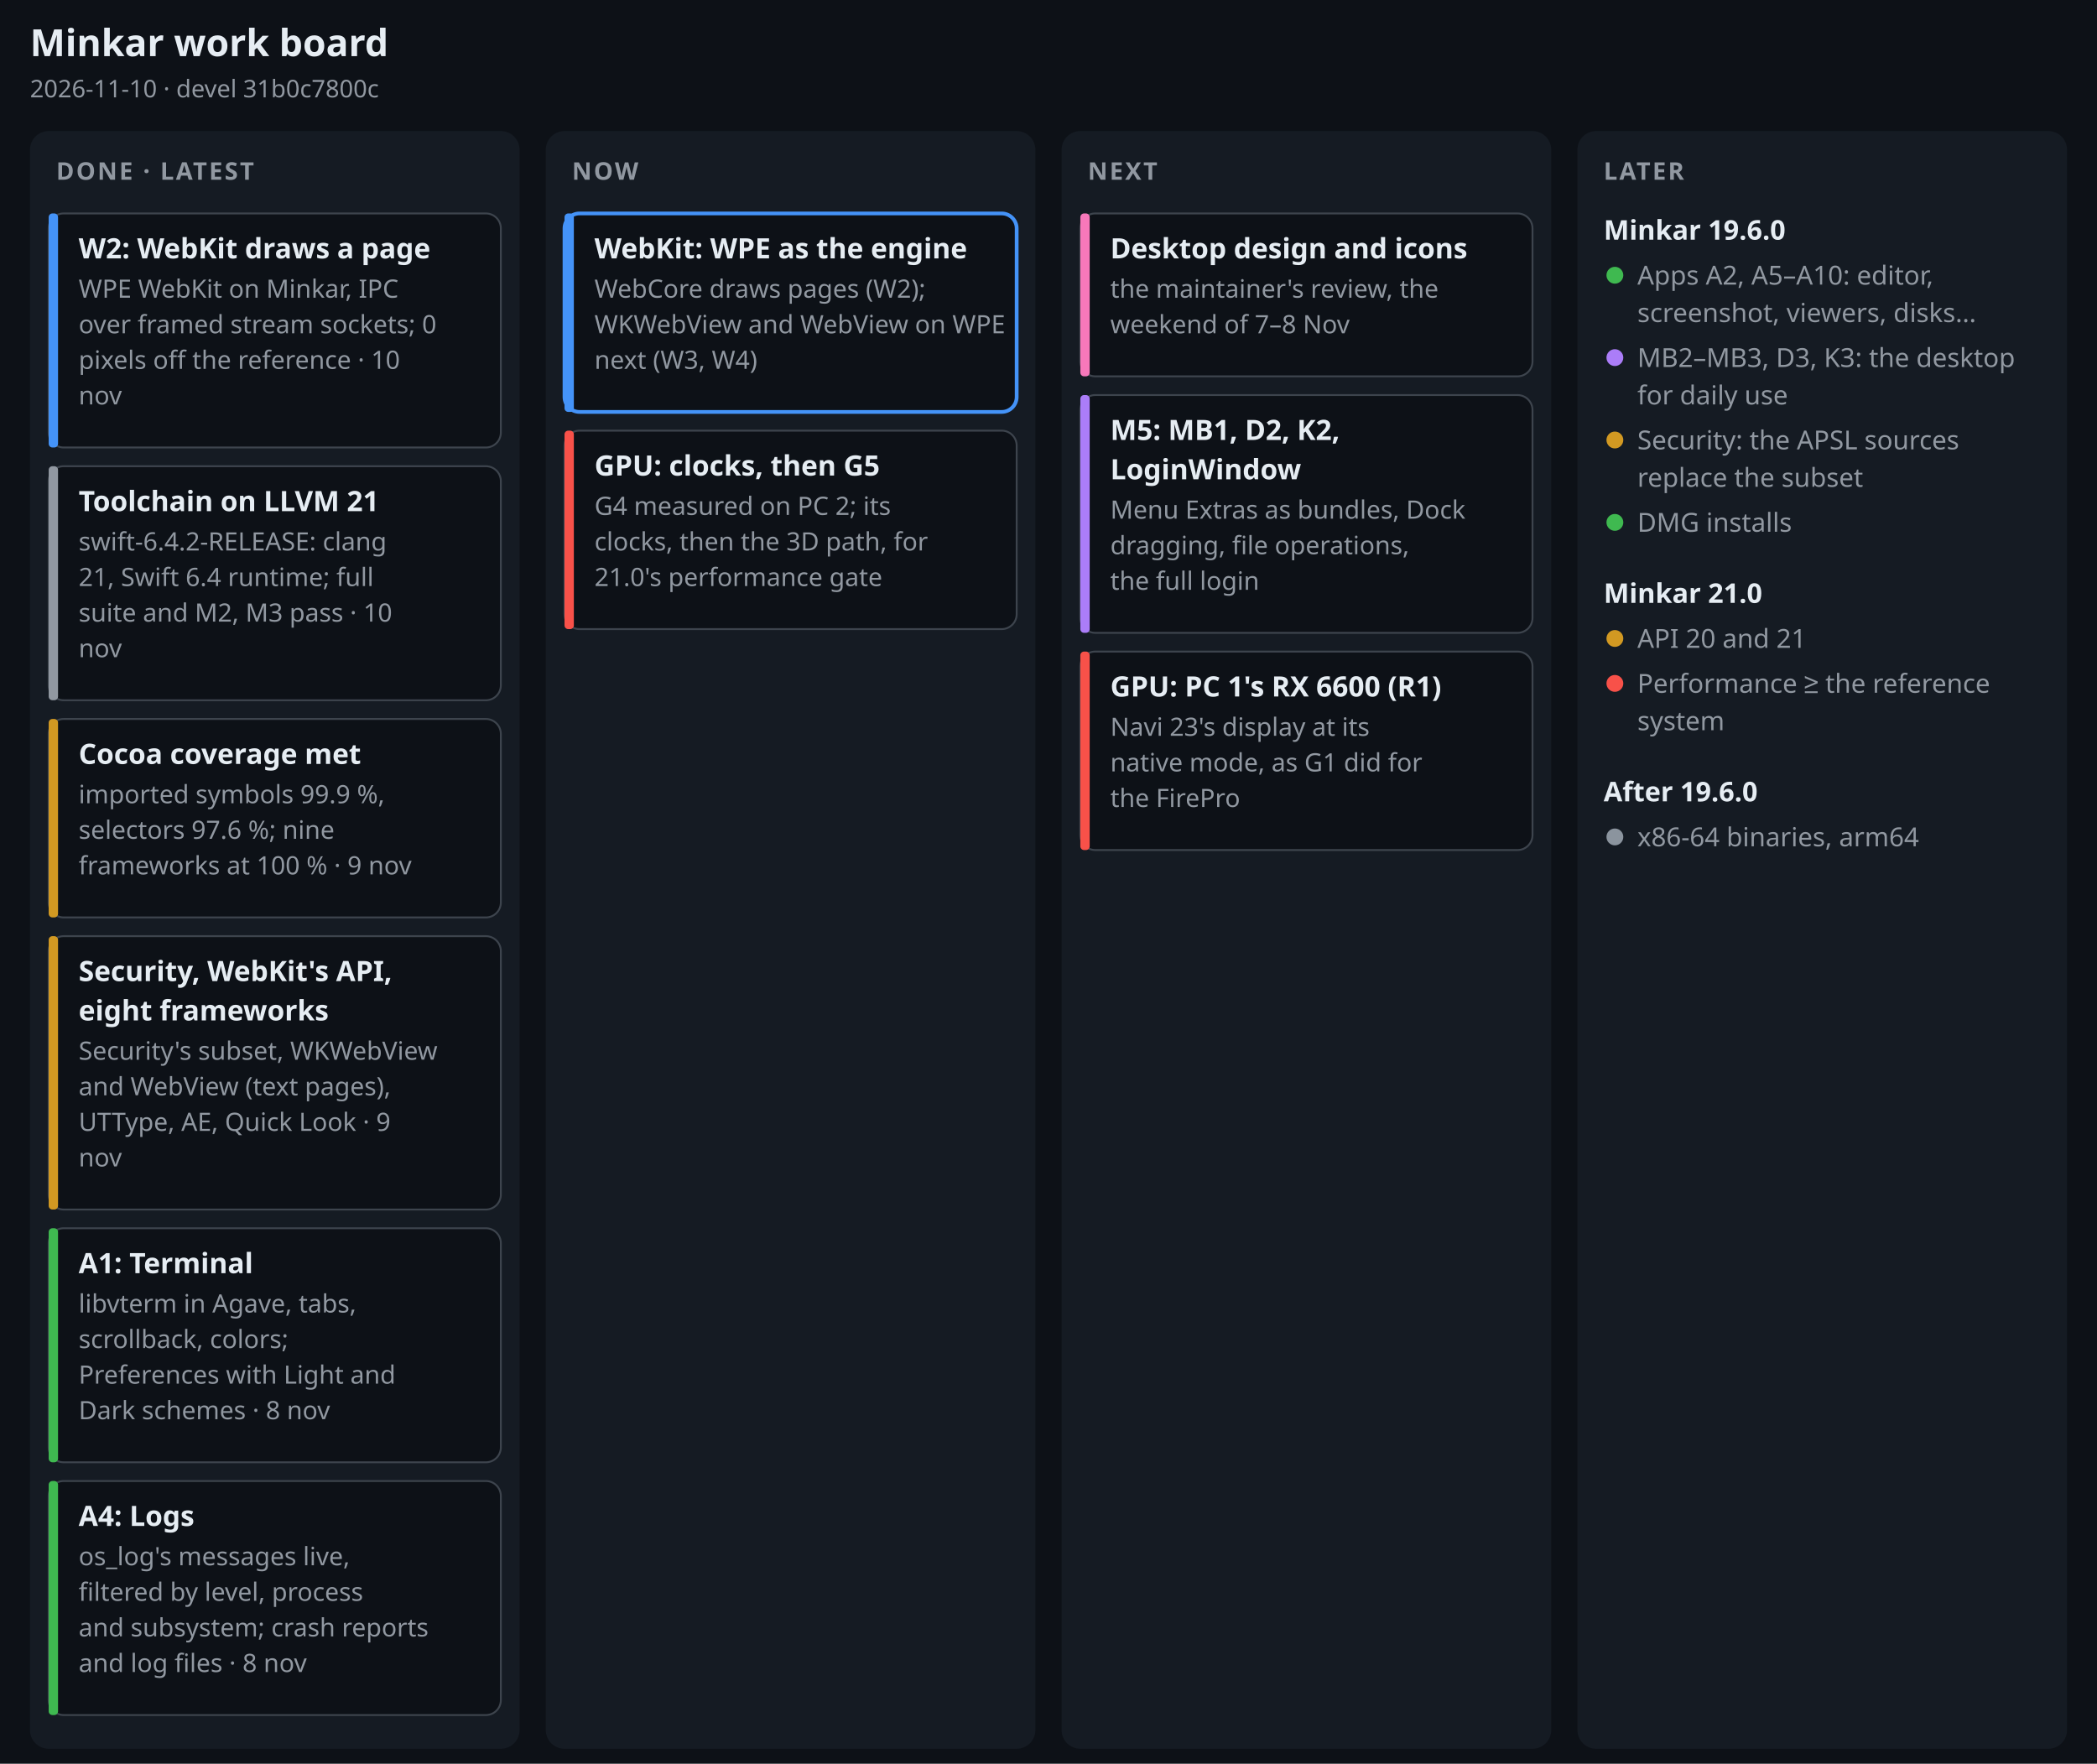
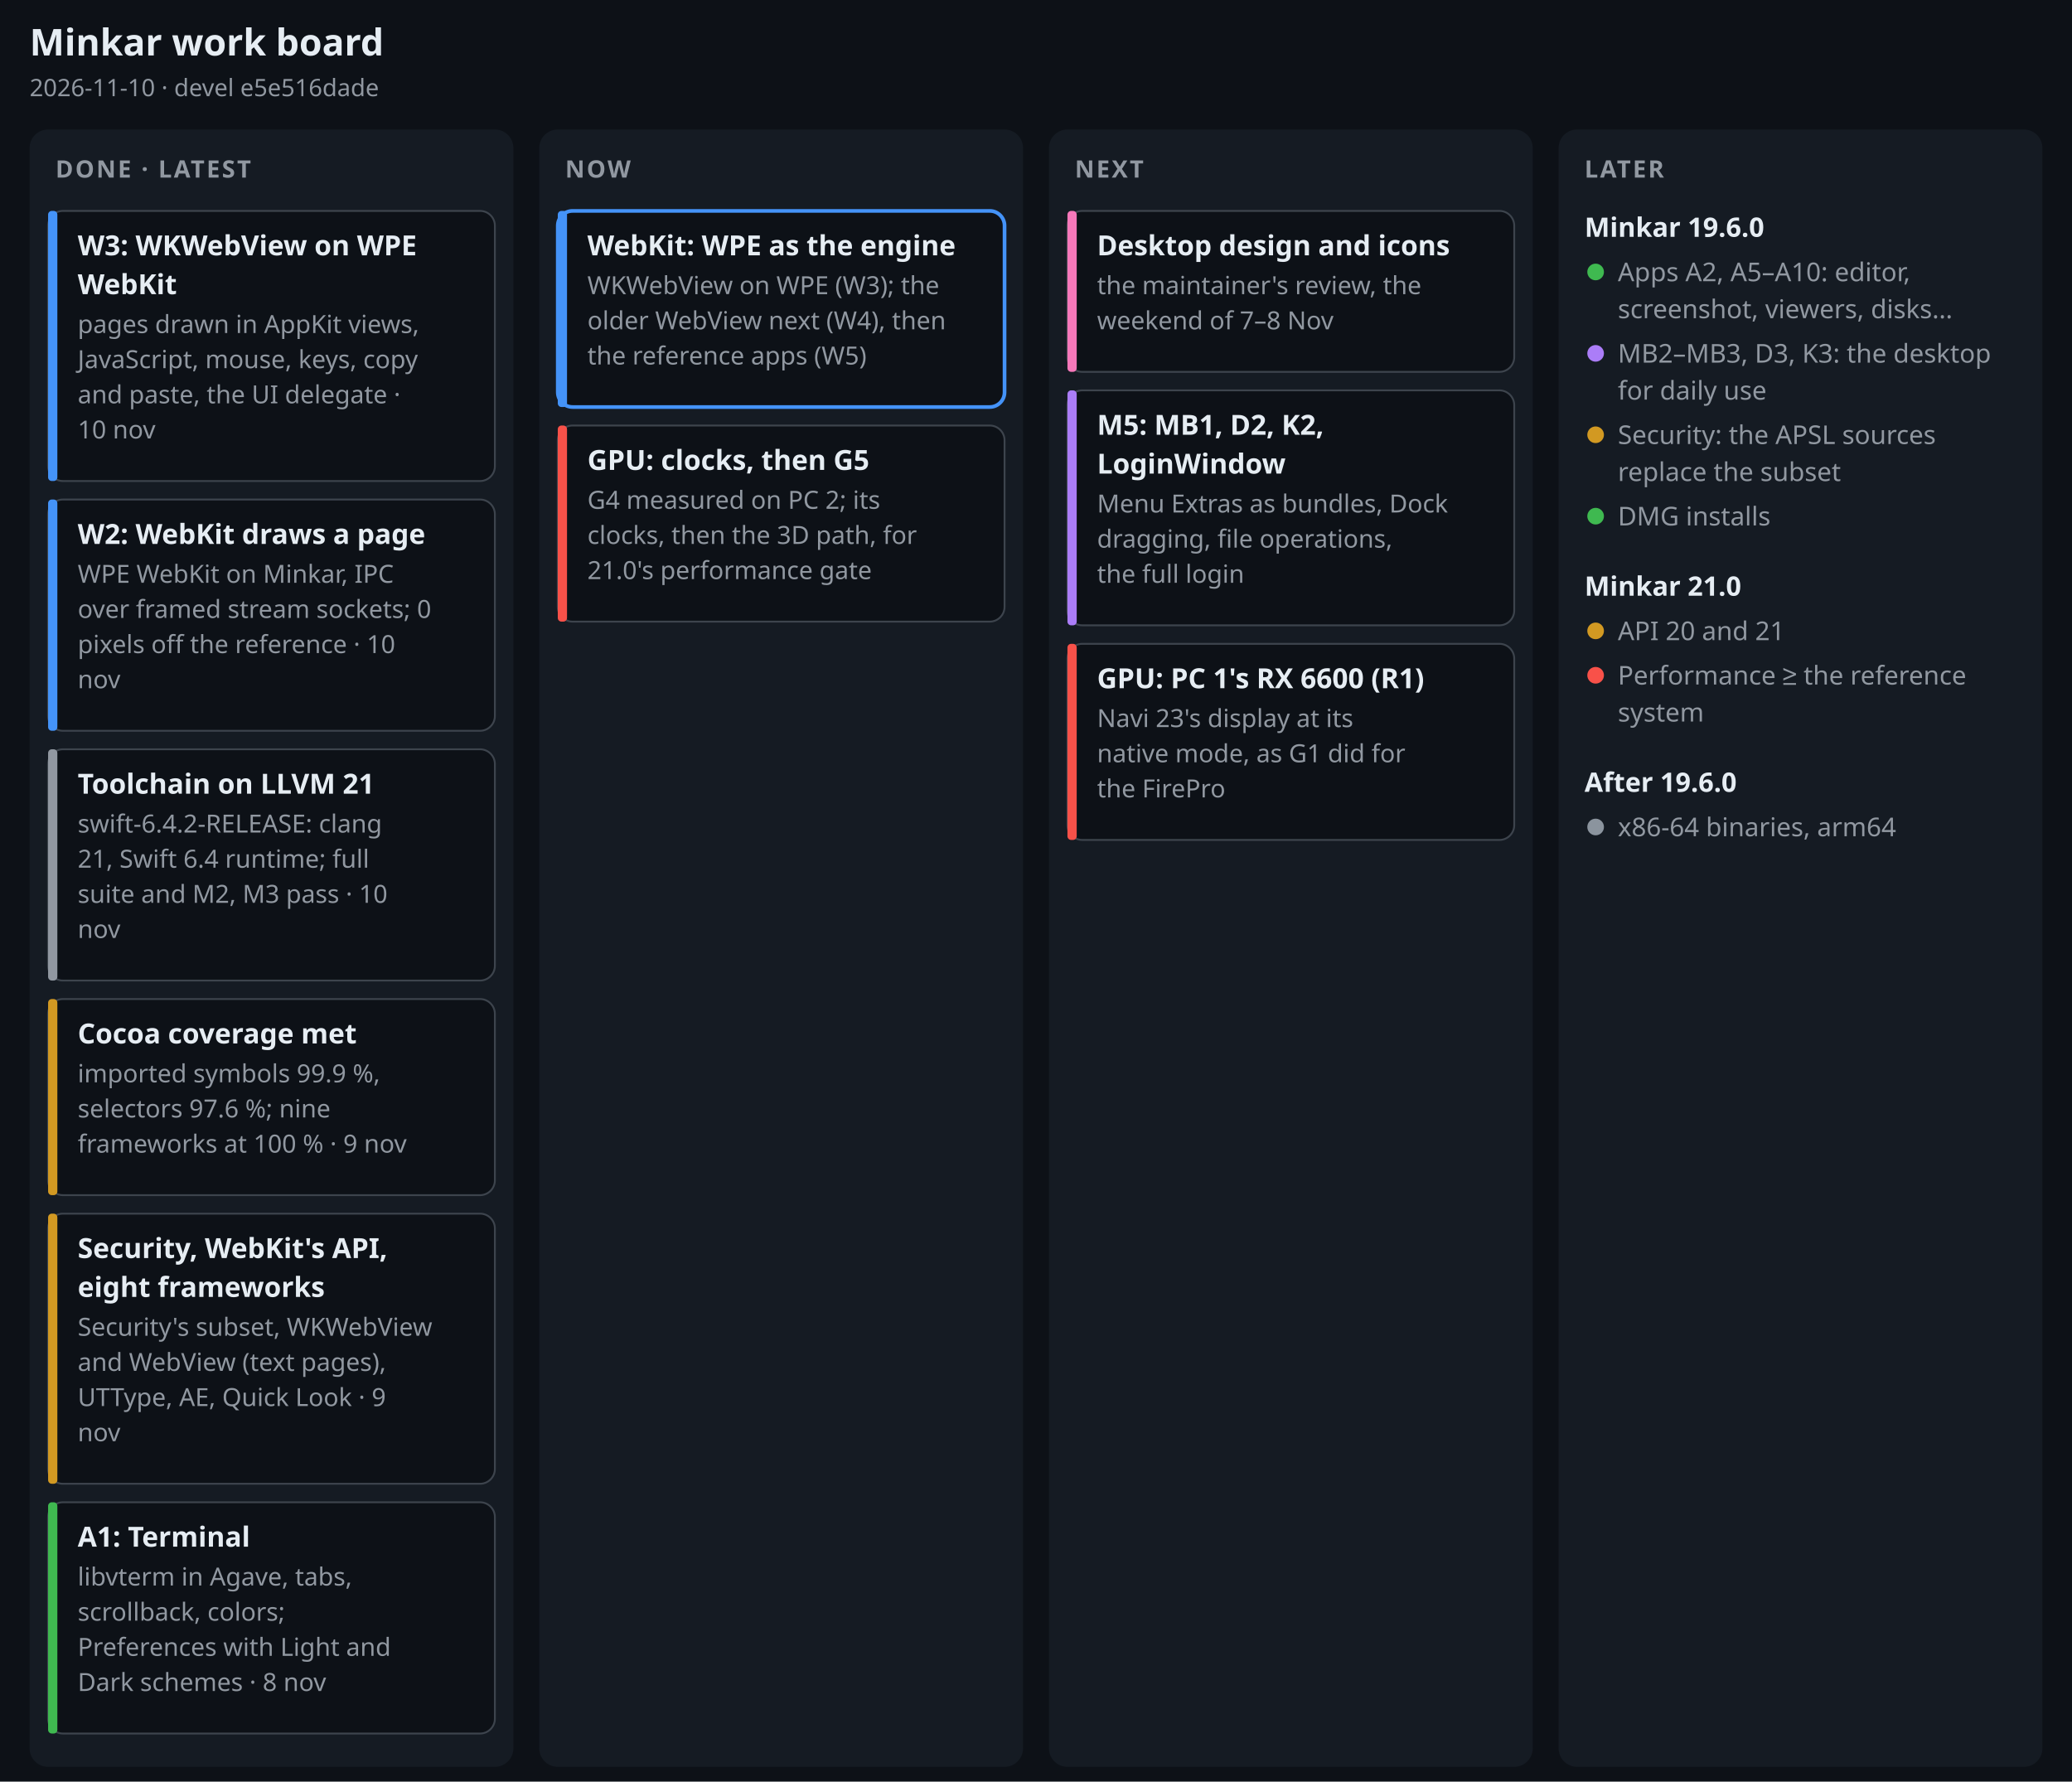
- <svg xmlns="http://www.w3.org/2000/svg" width="1120" height="942" viewBox="0 0 1120 942" font-family="-apple-system, BlinkMacSystemFont, 'Segoe UI', 'Noto Sans', Helvetica, Arial, sans-serif" role="img" aria-label="Minkar work board, 2026-11-10">
-   <rect width="1120" height="942" fill="#0d1117" />
+ <svg xmlns="http://www.w3.org/2000/svg" width="1120" height="963" viewBox="0 0 1120 963" font-family="-apple-system, BlinkMacSystemFont, 'Segoe UI', 'Noto Sans', Helvetica, Arial, sans-serif" role="img" aria-label="Minkar work board, 2026-11-10">
+   <rect width="1120" height="963" fill="#0d1117" />
  <text x="16" y="30" font-size="20" font-weight="700" fill="#e6edf3" text-anchor="start">Minkar work board</text>
-   <text x="16" y="52" font-size="13" font-weight="400" fill="#9198a1" text-anchor="start">2026-11-10 · devel 31b0c7800c</text>
-   <rect x="16" y="70" width="261.5" height="864" rx="10" fill="#151b23" />
+   <text x="16" y="52" font-size="13" font-weight="400" fill="#9198a1" text-anchor="start">2026-11-10 · devel e5e516dade</text>
+   <rect x="16" y="70" width="261.5" height="885" rx="10" fill="#151b23" />
  <text x="30" y="96" font-size="13" font-weight="700" fill="#9198a1" text-anchor="start" letter-spacing=".08em">DONE · LATEST</text>
-   <rect x="26" y="114" width="241.5" height="125" rx="8" fill="#0d1117" stroke="#3d444d" stroke-width="1" />
-   <rect x="26" y="114" width="5" height="125" rx="2" fill="#4493f8" />
-   <text x="42" y="138" font-size="15" font-weight="650" fill="#e6edf3" text-anchor="start">W2: WebKit draws a page</text>
-   <text x="42" y="159" font-size="13.5" font-weight="400" fill="#9198a1" text-anchor="start">WPE WebKit on Minkar, IPC</text>
-   <text x="42" y="178" font-size="13.5" font-weight="400" fill="#9198a1" text-anchor="start">over framed stream sockets; 0</text>
-   <text x="42" y="197" font-size="13.5" font-weight="400" fill="#9198a1" text-anchor="start">pixels off the reference · 10</text>
-   <text x="42" y="216" font-size="13.5" font-weight="400" fill="#9198a1" text-anchor="start">nov</text>
-   <rect x="26" y="249" width="241.5" height="125" rx="8" fill="#0d1117" stroke="#3d444d" stroke-width="1" />
-   <rect x="26" y="249" width="5" height="125" rx="2" fill="#9198a1" />
-   <text x="42" y="273" font-size="15" font-weight="650" fill="#e6edf3" text-anchor="start">Toolchain on LLVM 21</text>
-   <text x="42" y="294" font-size="13.5" font-weight="400" fill="#9198a1" text-anchor="start">swift-6.4.2-RELEASE: clang</text>
-   <text x="42" y="313" font-size="13.5" font-weight="400" fill="#9198a1" text-anchor="start">21, Swift 6.4 runtime; full</text>
-   <text x="42" y="332" font-size="13.5" font-weight="400" fill="#9198a1" text-anchor="start">suite and M2, M3 pass · 10</text>
-   <text x="42" y="351" font-size="13.5" font-weight="400" fill="#9198a1" text-anchor="start">nov</text>
-   <rect x="26" y="384" width="241.5" height="106" rx="8" fill="#0d1117" stroke="#3d444d" stroke-width="1" />
-   <rect x="26" y="384" width="5" height="106" rx="2" fill="#d29922" />
-   <text x="42" y="408" font-size="15" font-weight="650" fill="#e6edf3" text-anchor="start">Cocoa coverage met</text>
-   <text x="42" y="429" font-size="13.5" font-weight="400" fill="#9198a1" text-anchor="start">imported symbols 99.9 %,</text>
-   <text x="42" y="448" font-size="13.5" font-weight="400" fill="#9198a1" text-anchor="start">selectors 97.6 %; nine</text>
-   <text x="42" y="467" font-size="13.5" font-weight="400" fill="#9198a1" text-anchor="start">frameworks at 100 % · 9 nov</text>
-   <rect x="26" y="500" width="241.5" height="146" rx="8" fill="#0d1117" stroke="#3d444d" stroke-width="1" />
-   <rect x="26" y="500" width="5" height="146" rx="2" fill="#d29922" />
-   <text x="42" y="524" font-size="15" font-weight="650" fill="#e6edf3" text-anchor="start">Security, WebKit's API,</text>
-   <text x="42" y="545" font-size="15" font-weight="650" fill="#e6edf3" text-anchor="start">eight frameworks</text>
-   <text x="42" y="566" font-size="13.5" font-weight="400" fill="#9198a1" text-anchor="start">Security's subset, WKWebView</text>
-   <text x="42" y="585" font-size="13.5" font-weight="400" fill="#9198a1" text-anchor="start">and WebView (text pages),</text>
-   <text x="42" y="604" font-size="13.5" font-weight="400" fill="#9198a1" text-anchor="start">UTType, AE, Quick Look · 9</text>
-   <text x="42" y="623" font-size="13.5" font-weight="400" fill="#9198a1" text-anchor="start">nov</text>
-   <rect x="26" y="656" width="241.5" height="125" rx="8" fill="#0d1117" stroke="#3d444d" stroke-width="1" />
-   <rect x="26" y="656" width="5" height="125" rx="2" fill="#3fb950" />
-   <text x="42" y="680" font-size="15" font-weight="650" fill="#e6edf3" text-anchor="start">A1: Terminal</text>
-   <text x="42" y="701" font-size="13.5" font-weight="400" fill="#9198a1" text-anchor="start">libvterm in Agave, tabs,</text>
-   <text x="42" y="720" font-size="13.5" font-weight="400" fill="#9198a1" text-anchor="start">scrollback, colors;</text>
-   <text x="42" y="739" font-size="13.5" font-weight="400" fill="#9198a1" text-anchor="start">Preferences with Light and</text>
-   <text x="42" y="758" font-size="13.5" font-weight="400" fill="#9198a1" text-anchor="start">Dark schemes · 8 nov</text>
-   <rect x="26" y="791" width="241.5" height="125" rx="8" fill="#0d1117" stroke="#3d444d" stroke-width="1" />
-   <rect x="26" y="791" width="5" height="125" rx="2" fill="#3fb950" />
-   <text x="42" y="815" font-size="15" font-weight="650" fill="#e6edf3" text-anchor="start">A4: Logs</text>
-   <text x="42" y="836" font-size="13.5" font-weight="400" fill="#9198a1" text-anchor="start">os_log's messages live,</text>
-   <text x="42" y="855" font-size="13.5" font-weight="400" fill="#9198a1" text-anchor="start">filtered by level, process</text>
-   <text x="42" y="874" font-size="13.5" font-weight="400" fill="#9198a1" text-anchor="start">and subsystem; crash reports</text>
-   <text x="42" y="893" font-size="13.5" font-weight="400" fill="#9198a1" text-anchor="start">and log files · 8 nov</text>
-   <rect x="291.5" y="70" width="261.5" height="864" rx="10" fill="#151b23" />
+   <rect x="26" y="114" width="241.5" height="146" rx="8" fill="#0d1117" stroke="#3d444d" stroke-width="1" />
+   <rect x="26" y="114" width="5" height="146" rx="2" fill="#4493f8" />
+   <text x="42" y="138" font-size="15" font-weight="650" fill="#e6edf3" text-anchor="start">W3: WKWebView on WPE</text>
+   <text x="42" y="159" font-size="15" font-weight="650" fill="#e6edf3" text-anchor="start">WebKit</text>
+   <text x="42" y="180" font-size="13.5" font-weight="400" fill="#9198a1" text-anchor="start">pages drawn in AppKit views,</text>
+   <text x="42" y="199" font-size="13.5" font-weight="400" fill="#9198a1" text-anchor="start">JavaScript, mouse, keys, copy</text>
+   <text x="42" y="218" font-size="13.5" font-weight="400" fill="#9198a1" text-anchor="start">and paste, the UI delegate ·</text>
+   <text x="42" y="237" font-size="13.5" font-weight="400" fill="#9198a1" text-anchor="start">10 nov</text>
+   <rect x="26" y="270" width="241.5" height="125" rx="8" fill="#0d1117" stroke="#3d444d" stroke-width="1" />
+   <rect x="26" y="270" width="5" height="125" rx="2" fill="#4493f8" />
+   <text x="42" y="294" font-size="15" font-weight="650" fill="#e6edf3" text-anchor="start">W2: WebKit draws a page</text>
+   <text x="42" y="315" font-size="13.5" font-weight="400" fill="#9198a1" text-anchor="start">WPE WebKit on Minkar, IPC</text>
+   <text x="42" y="334" font-size="13.5" font-weight="400" fill="#9198a1" text-anchor="start">over framed stream sockets; 0</text>
+   <text x="42" y="353" font-size="13.5" font-weight="400" fill="#9198a1" text-anchor="start">pixels off the reference · 10</text>
+   <text x="42" y="372" font-size="13.5" font-weight="400" fill="#9198a1" text-anchor="start">nov</text>
+   <rect x="26" y="405" width="241.5" height="125" rx="8" fill="#0d1117" stroke="#3d444d" stroke-width="1" />
+   <rect x="26" y="405" width="5" height="125" rx="2" fill="#9198a1" />
+   <text x="42" y="429" font-size="15" font-weight="650" fill="#e6edf3" text-anchor="start">Toolchain on LLVM 21</text>
+   <text x="42" y="450" font-size="13.5" font-weight="400" fill="#9198a1" text-anchor="start">swift-6.4.2-RELEASE: clang</text>
+   <text x="42" y="469" font-size="13.5" font-weight="400" fill="#9198a1" text-anchor="start">21, Swift 6.4 runtime; full</text>
+   <text x="42" y="488" font-size="13.5" font-weight="400" fill="#9198a1" text-anchor="start">suite and M2, M3 pass · 10</text>
+   <text x="42" y="507" font-size="13.5" font-weight="400" fill="#9198a1" text-anchor="start">nov</text>
+   <rect x="26" y="540" width="241.5" height="106" rx="8" fill="#0d1117" stroke="#3d444d" stroke-width="1" />
+   <rect x="26" y="540" width="5" height="106" rx="2" fill="#d29922" />
+   <text x="42" y="564" font-size="15" font-weight="650" fill="#e6edf3" text-anchor="start">Cocoa coverage met</text>
+   <text x="42" y="585" font-size="13.5" font-weight="400" fill="#9198a1" text-anchor="start">imported symbols 99.9 %,</text>
+   <text x="42" y="604" font-size="13.5" font-weight="400" fill="#9198a1" text-anchor="start">selectors 97.6 %; nine</text>
+   <text x="42" y="623" font-size="13.5" font-weight="400" fill="#9198a1" text-anchor="start">frameworks at 100 % · 9 nov</text>
+   <rect x="26" y="656" width="241.5" height="146" rx="8" fill="#0d1117" stroke="#3d444d" stroke-width="1" />
+   <rect x="26" y="656" width="5" height="146" rx="2" fill="#d29922" />
+   <text x="42" y="680" font-size="15" font-weight="650" fill="#e6edf3" text-anchor="start">Security, WebKit's API,</text>
+   <text x="42" y="701" font-size="15" font-weight="650" fill="#e6edf3" text-anchor="start">eight frameworks</text>
+   <text x="42" y="722" font-size="13.5" font-weight="400" fill="#9198a1" text-anchor="start">Security's subset, WKWebView</text>
+   <text x="42" y="741" font-size="13.5" font-weight="400" fill="#9198a1" text-anchor="start">and WebView (text pages),</text>
+   <text x="42" y="760" font-size="13.5" font-weight="400" fill="#9198a1" text-anchor="start">UTType, AE, Quick Look · 9</text>
+   <text x="42" y="779" font-size="13.5" font-weight="400" fill="#9198a1" text-anchor="start">nov</text>
+   <rect x="26" y="812" width="241.5" height="125" rx="8" fill="#0d1117" stroke="#3d444d" stroke-width="1" />
+   <rect x="26" y="812" width="5" height="125" rx="2" fill="#3fb950" />
+   <text x="42" y="836" font-size="15" font-weight="650" fill="#e6edf3" text-anchor="start">A1: Terminal</text>
+   <text x="42" y="857" font-size="13.5" font-weight="400" fill="#9198a1" text-anchor="start">libvterm in Agave, tabs,</text>
+   <text x="42" y="876" font-size="13.5" font-weight="400" fill="#9198a1" text-anchor="start">scrollback, colors;</text>
+   <text x="42" y="895" font-size="13.5" font-weight="400" fill="#9198a1" text-anchor="start">Preferences with Light and</text>
+   <text x="42" y="914" font-size="13.5" font-weight="400" fill="#9198a1" text-anchor="start">Dark schemes · 8 nov</text>
+   <rect x="291.5" y="70" width="261.5" height="885" rx="10" fill="#151b23" />
  <text x="305.5" y="96" font-size="13" font-weight="700" fill="#9198a1" text-anchor="start" letter-spacing=".08em">NOW</text>
  <rect x="301.5" y="114" width="241.5" height="106" rx="8" fill="#0d1117" stroke="#4493f8" stroke-width="2" />
  <rect x="301.5" y="114" width="5" height="106" rx="2" fill="#4493f8" />
  <text x="317.5" y="138" font-size="15" font-weight="650" fill="#e6edf3" text-anchor="start">WebKit: WPE as the engine</text>
-   <text x="317.5" y="159" font-size="13.5" font-weight="400" fill="#9198a1" text-anchor="start">WebCore draws pages (W2);</text>
-   <text x="317.5" y="178" font-size="13.5" font-weight="400" fill="#9198a1" text-anchor="start">WKWebView and WebView on WPE</text>
-   <text x="317.5" y="197" font-size="13.5" font-weight="400" fill="#9198a1" text-anchor="start">next (W3, W4)</text>
+   <text x="317.5" y="159" font-size="13.5" font-weight="400" fill="#9198a1" text-anchor="start">WKWebView on WPE (W3); the</text>
+   <text x="317.5" y="178" font-size="13.5" font-weight="400" fill="#9198a1" text-anchor="start">older WebView next (W4), then</text>
+   <text x="317.5" y="197" font-size="13.5" font-weight="400" fill="#9198a1" text-anchor="start">the reference apps (W5)</text>
  <rect x="301.5" y="230" width="241.5" height="106" rx="8" fill="#0d1117" stroke="#3d444d" stroke-width="1" />
  <rect x="301.5" y="230" width="5" height="106" rx="2" fill="#f85149" />
  <text x="317.5" y="254" font-size="15" font-weight="650" fill="#e6edf3" text-anchor="start">GPU: clocks, then G5</text>
  <text x="317.5" y="275" font-size="13.5" font-weight="400" fill="#9198a1" text-anchor="start">G4 measured on PC 2; its</text>
  <text x="317.5" y="294" font-size="13.5" font-weight="400" fill="#9198a1" text-anchor="start">clocks, then the 3D path, for</text>
  <text x="317.5" y="313" font-size="13.5" font-weight="400" fill="#9198a1" text-anchor="start">21.0's performance gate</text>
-   <rect x="567" y="70" width="261.5" height="864" rx="10" fill="#151b23" />
+   <rect x="567" y="70" width="261.5" height="885" rx="10" fill="#151b23" />
  <text x="581" y="96" font-size="13" font-weight="700" fill="#9198a1" text-anchor="start" letter-spacing=".08em">NEXT</text>
  <rect x="577" y="114" width="241.5" height="87" rx="8" fill="#0d1117" stroke="#3d444d" stroke-width="1" />
  <rect x="577" y="114" width="5" height="87" rx="2" fill="#f778ba" />
  <text x="593" y="138" font-size="15" font-weight="650" fill="#e6edf3" text-anchor="start">Desktop design and icons</text>
  <text x="593" y="159" font-size="13.5" font-weight="400" fill="#9198a1" text-anchor="start">the maintainer's review, the</text>
  <text x="593" y="178" font-size="13.5" font-weight="400" fill="#9198a1" text-anchor="start">weekend of 7–8 Nov</text>
  <rect x="577" y="211" width="241.5" height="127" rx="8" fill="#0d1117" stroke="#3d444d" stroke-width="1" />
  <rect x="577" y="211" width="5" height="127" rx="2" fill="#ab7df8" />
  <text x="593" y="235" font-size="15" font-weight="650" fill="#e6edf3" text-anchor="start">M5: MB1, D2, K2,</text>
  <text x="593" y="256" font-size="15" font-weight="650" fill="#e6edf3" text-anchor="start">LoginWindow</text>
  <text x="593" y="277" font-size="13.5" font-weight="400" fill="#9198a1" text-anchor="start">Menu Extras as bundles, Dock</text>
  <text x="593" y="296" font-size="13.5" font-weight="400" fill="#9198a1" text-anchor="start">dragging, file operations,</text>
  <text x="593" y="315" font-size="13.5" font-weight="400" fill="#9198a1" text-anchor="start">the full login</text>
  <rect x="577" y="348" width="241.5" height="106" rx="8" fill="#0d1117" stroke="#3d444d" stroke-width="1" />
  <rect x="577" y="348" width="5" height="106" rx="2" fill="#f85149" />
  <text x="593" y="372" font-size="15" font-weight="650" fill="#e6edf3" text-anchor="start">GPU: PC 1's RX 6600 (R1)</text>
  <text x="593" y="393" font-size="13.5" font-weight="400" fill="#9198a1" text-anchor="start">Navi 23's display at its</text>
  <text x="593" y="412" font-size="13.5" font-weight="400" fill="#9198a1" text-anchor="start">native mode, as G1 did for</text>
  <text x="593" y="431" font-size="13.5" font-weight="400" fill="#9198a1" text-anchor="start">the FirePro</text>
-   <rect x="842.5" y="70" width="261.5" height="864" rx="10" fill="#151b23" />
+   <rect x="842.5" y="70" width="261.5" height="885" rx="10" fill="#151b23" />
  <text x="856.5" y="96" font-size="13" font-weight="700" fill="#9198a1" text-anchor="start" letter-spacing=".08em">LATER</text>
  <text x="856.5" y="128" font-size="14.5" font-weight="700" fill="#e6edf3" text-anchor="start">Minkar 19.6.0</text>
  <circle cx="862.5" cy="147" r="4.5" fill="#3fb950" />
  <text x="874.5" y="152" font-size="14" font-weight="400" fill="#9198a1" text-anchor="start">Apps A2, A5–A10: editor,</text>
  <text x="874.5" y="172" font-size="14" font-weight="400" fill="#9198a1" text-anchor="start">screenshot, viewers, disks…</text>
  <circle cx="862.5" cy="191" r="4.5" fill="#ab7df8" />
  <text x="874.5" y="196" font-size="14" font-weight="400" fill="#9198a1" text-anchor="start">MB2–MB3, D3, K3: the desktop</text>
  <text x="874.5" y="216" font-size="14" font-weight="400" fill="#9198a1" text-anchor="start">for daily use</text>
  <circle cx="862.5" cy="235" r="4.5" fill="#d29922" />
  <text x="874.5" y="240" font-size="14" font-weight="400" fill="#9198a1" text-anchor="start">Security: the APSL sources</text>
  <text x="874.5" y="260" font-size="14" font-weight="400" fill="#9198a1" text-anchor="start">replace the subset</text>
  <circle cx="862.5" cy="279" r="4.5" fill="#3fb950" />
  <text x="874.5" y="284" font-size="14" font-weight="400" fill="#9198a1" text-anchor="start">DMG installs</text>
  <text x="856.5" y="322" font-size="14.5" font-weight="700" fill="#e6edf3" text-anchor="start">Minkar 21.0</text>
  <circle cx="862.5" cy="341" r="4.5" fill="#d29922" />
  <text x="874.5" y="346" font-size="14" font-weight="400" fill="#9198a1" text-anchor="start">API 20 and 21</text>
  <circle cx="862.5" cy="365" r="4.5" fill="#f85149" />
  <text x="874.5" y="370" font-size="14" font-weight="400" fill="#9198a1" text-anchor="start">Performance ≥ the reference</text>
  <text x="874.5" y="390" font-size="14" font-weight="400" fill="#9198a1" text-anchor="start">system</text>
  <text x="856.5" y="428" font-size="14.5" font-weight="700" fill="#e6edf3" text-anchor="start">After 19.6.0</text>
  <circle cx="862.5" cy="447" r="4.5" fill="#8b949e" />
  <text x="874.5" y="452" font-size="14" font-weight="400" fill="#9198a1" text-anchor="start">x86-64 binaries, arm64</text>
</svg>
